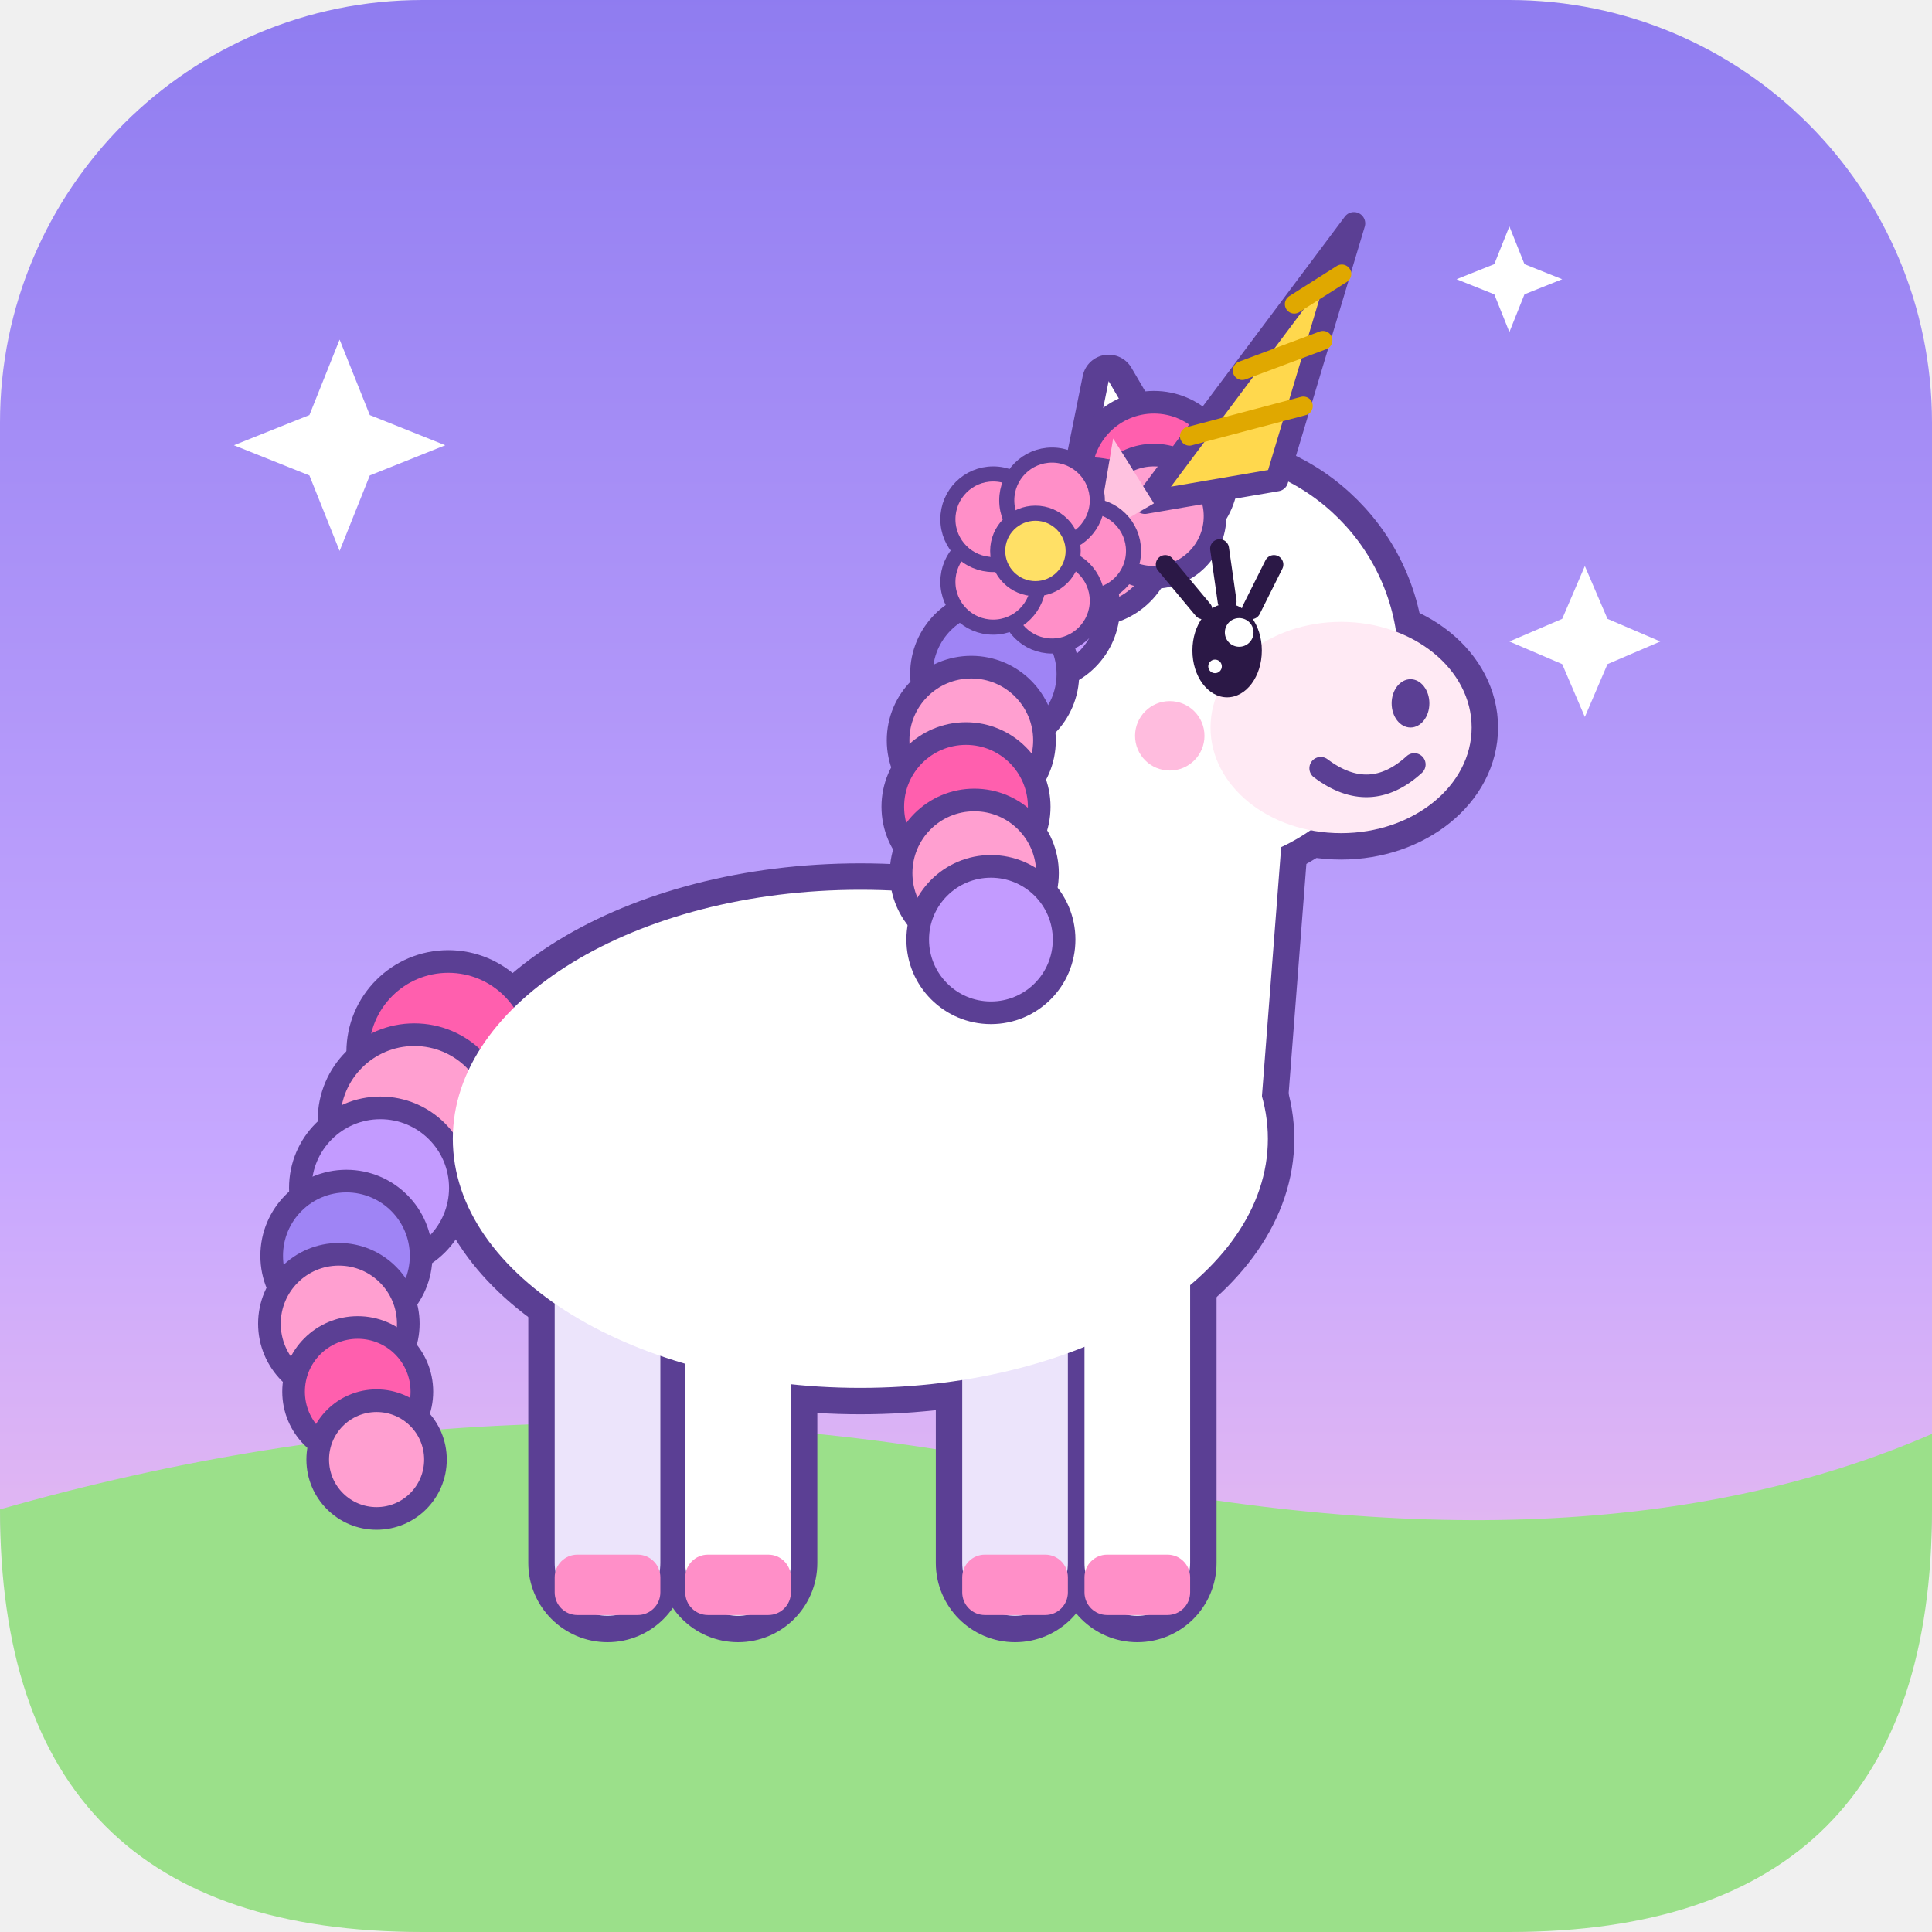
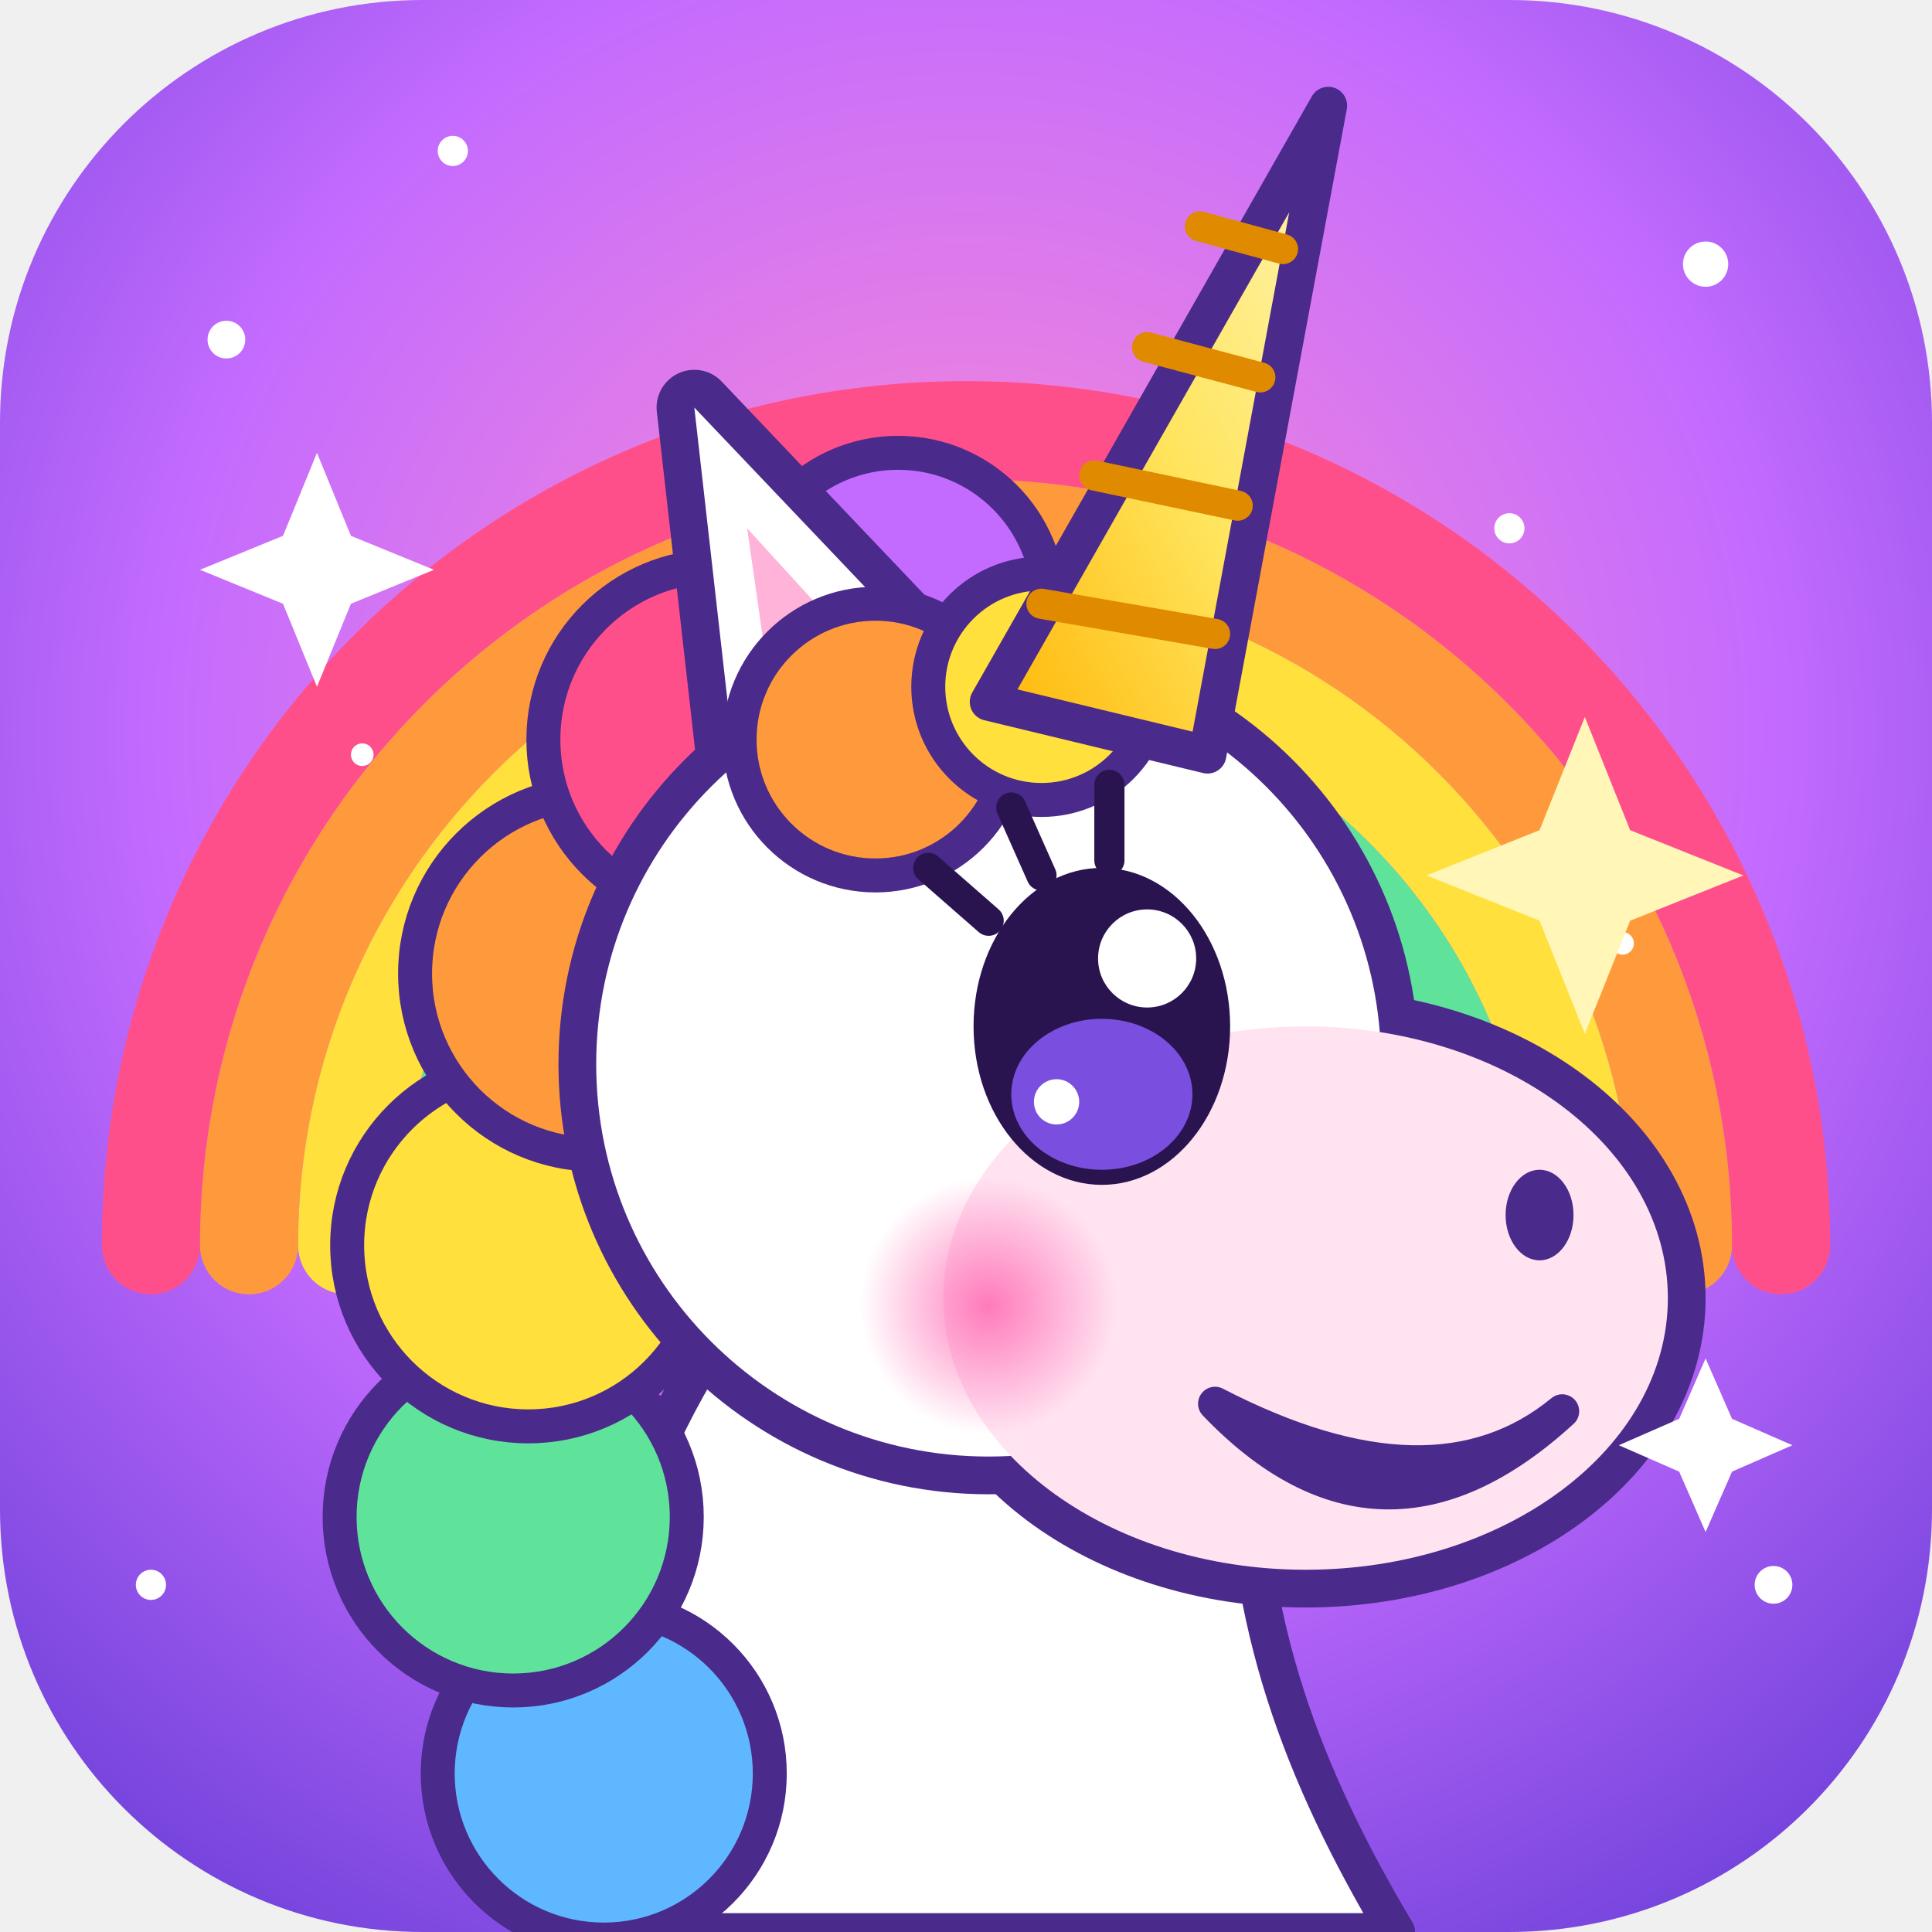
<svg xmlns="http://www.w3.org/2000/svg" viewBox="0 0 512 512">
  <defs>
-     <linearGradient id="g" x1="0" y1="0" x2="0" y2="1">
-       <stop offset="0" stop-color="#8f7cf0" />
-       <stop offset=".6" stop-color="#c7a8ff" />
-       <stop offset="1" stop-color="#ffc6e3" />
+     <radialGradient id="bg" cx="50%" cy="38%" r="75%">
+       <stop offset="0" stop-color="#ff8fd0" />
+       <stop offset=".55" stop-color="#c46bff" />
+       <stop offset="1" stop-color="#6a3fd8" />
+     </radialGradient>
+     <linearGradient id="horn" x1="0" y1="1" x2="1" y2="0">
+       <stop offset="0" stop-color="#ffb300" />
+       <stop offset=".5" stop-color="#ffe45c" />
+       <stop offset="1" stop-color="#fff6b8" />
    </linearGradient>
+     <radialGradient id="cheek" cx="50%" cy="50%" r="50%">
+       <stop offset="0" stop-color="#ff6fb5" stop-opacity=".9" />
+       <stop offset="1" stop-color="#ff6fb5" stop-opacity="0" />
+     </radialGradient>
  </defs>
-   <rect width="512" height="512" rx="112" fill="url(#g)" />
-   <path d="M0 400 Q140 360 280 390 T512 380 V400 Q512 512 400 512 H112 Q0 512 0 400 Z" fill="#9be08a" />
+   <rect width="512" height="512" rx="112" fill="url(#bg)" />
+   <g fill="none" stroke-width="26" stroke-linecap="round">
+     <path d="M40 330 A216 216 0 0 1 472 330" stroke="#ff4f8b" />
+     <path d="M66 330 A190 190 0 0 1 446 330" stroke="#ff9a3c" />
+     <path d="M92 330 A164 164 0 0 1 420 330" stroke="#ffe03c" />
+     <path d="M118 330 A138 138 0 0 1 394 330" stroke="#5fe39a" />
+     <path d="M144 330 A112 112 0 0 1 368 330" stroke="#4fb3ff" />
+   </g>
  <g fill="#fff">
-     <path d="M90 90 l8 20 20 8 -20 8 -8 20 -8 -20 -20 -8 20 -8z" />
-     <path d="M420 150 l6 14 14 6 -14 6 -6 14 -6 -14 -14 -6 14 -6z" />
-     <path d="M400 60 l4 10 10 4 -10 4 -4 10 -4 -10 -10 -4 10 -4z" />
+     <circle cx="60" cy="90" r="5" />
+     <circle cx="452" cy="70" r="6" />
+     <circle cx="470" cy="420" r="5" />
+     <circle cx="40" cy="420" r="4" />
+     <circle cx="120" cy="40" r="4" />
+     <circle cx="400" cy="140" r="4" />
+     <circle cx="96" cy="200" r="3" />
+     <circle cx="430" cy="250" r="3" />
  </g>
-   <svg x="56" y="40" width="400" height="400" viewBox="0 0 200 200">
-     <g transform="translate(100 194) scale(1) translate(-100 -194)">
-       <g stroke="#5b3f94" stroke-width="7" stroke-linejoin="round">
-         <rect x="45.5" y="135.9" width="14" height="58.2" rx="7" fill="#5b3f94" />
-         <rect x="99.5" y="135.9" width="14" height="58.2" rx="7" fill="#5b3f94" />
-         <ellipse cx="86" cy="130.9" rx="54" ry="33" fill="#5b3f94" />
-         <rect x="62.8" y="135.9" width="14" height="58.2" rx="7" fill="#5b3f94" />
-         <rect x="115.7" y="135.9" width="14" height="58.2" rx="7" fill="#5b3f94" />
-         <path d="M102.2 112.8 L115.4 70.5 L142.4 84 L138.9 129.3 Z" fill="#5b3f94" />
-         <path d="M114.1 54.3 L118.9 30.5 L128.1 46.2 Z" fill="#5b3f94" />
-         <circle cx="130.3" cy="67.8" r="27" fill="#5b3f94" />
-         <ellipse cx="149.7" cy="76.4" rx="17.3" ry="14" fill="#5b3f94" />
-       </g>
-       <circle cx="31.4" cy="119.4" r="12" fill="#ff5fae" stroke="#5b3f94" stroke-width="3" />
-       <circle cx="26.9" cy="128.4" r="11.3" fill="#ff9fd0" stroke="#5b3f94" stroke-width="3" />
-       <circle cx="22.4" cy="137.4" r="10.6" fill="#c39bff" stroke="#5b3f94" stroke-width="3" />
-       <circle cx="17.9" cy="146.4" r="9.9" fill="#9f84f5" stroke="#5b3f94" stroke-width="3" />
-       <circle cx="16.9" cy="155.4" r="9.2" fill="#ff9fd0" stroke="#5b3f94" stroke-width="3" />
-       <circle cx="19.4" cy="164.4" r="8.5" fill="#ff5fae" stroke="#5b3f94" stroke-width="3" />
-       <circle cx="21.9" cy="173.4" r="7.8" fill="#ff9fd0" stroke="#5b3f94" stroke-width="3" />
-       <rect x="45.5" y="135.9" width="14" height="58.2" rx="7" fill="#ece4fb" />
-       <rect x="99.5" y="135.9" width="14" height="58.2" rx="7" fill="#ece4fb" />
-       <ellipse cx="86" cy="130.9" rx="54" ry="33" fill="#ffffff" />
-       <rect x="62.8" y="135.9" width="14" height="58.2" rx="7" fill="#ffffff" />
-       <rect x="115.7" y="135.9" width="14" height="58.2" rx="7" fill="#ffffff" />
-       <path d="M102.2 112.8 L115.4 70.5 L142.4 84 L138.9 129.3 Z" fill="#ffffff" />
-       <path d="M114.1 54.3 L118.9 30.5 L128.1 46.2 Z" fill="#ffffff" />
-       <circle cx="130.3" cy="67.8" r="27" fill="#ffffff" />
-       <ellipse cx="149.7" cy="76.4" rx="17.3" ry="14" fill="#ffeaf4" />
-       <circle cx="124.9" cy="43" r="9.7" fill="#ff5fae" stroke="#5b3f94" stroke-width="3" />
-       <circle cx="116.5" cy="51.8" r="9.7" fill="#ff9fd0" stroke="#5b3f94" stroke-width="3" />
-       <circle cx="109.2" cy="60.5" r="9.7" fill="#c39bff" stroke="#5b3f94" stroke-width="3" />
-       <circle cx="103.8" cy="69.3" r="9.7" fill="#9f84f5" stroke="#5b3f94" stroke-width="3" />
-       <circle cx="100.7" cy="78.1" r="9.7" fill="#ff9fd0" stroke="#5b3f94" stroke-width="3" />
-       <circle cx="100" cy="86.9" r="9.7" fill="#ff5fae" stroke="#5b3f94" stroke-width="3" />
-       <circle cx="101.1" cy="95.7" r="9.7" fill="#ff9fd0" stroke="#5b3f94" stroke-width="3" />
-       <circle cx="103.3" cy="104.5" r="9.7" fill="#c39bff" stroke="#5b3f94" stroke-width="3" />
-       <rect x="62.8" y="186" width="14" height="8" rx="3" fill="#ff8fc8" />
-       <rect x="115.7" y="186" width="14" height="8" rx="3" fill="#ff8fc8" />
-       <rect x="45.5" y="186" width="14" height="8" rx="3" fill="#ff8fc8" />
-       <rect x="99.5" y="186" width="14" height="8" rx="3" fill="#ff8fc8" />
-       <circle cx="124.9" cy="48.4" r="8.1" fill="#ff9fd0" stroke="#5b3f94" stroke-width="3" />
-       <path d="M123.7 46.6 L151.4 9.6 L141.2 43.6 Z" fill="#ffd84d" stroke="#5b3f94" stroke-width="3" stroke-linejoin="round" />
-       <path d="M129.6 37.8 L144.7 33.8" stroke="#e0a800" stroke-width="2.5" stroke-linecap="round" />
-       <path d="M136.6 29.1 L147.3 25.1" stroke="#e0a800" stroke-width="2.5" stroke-linecap="round" />
-       <path d="M143.5 20.3 L149.8 16.3" stroke="#e0a800" stroke-width="2.5" stroke-linecap="round" />
-       <ellipse cx="134.6" cy="66.2" rx="4.6" ry="6.2" fill="#2b1846" />
-       <circle cx="136.2" cy="63.8" r="1.9" fill="#fff" />
-       <circle cx="133" cy="68.3" r="0.9" fill="#fff" />
-       <path d="M131.4 60.8 l-5 -6 M134.6 59.7 l-1 -7 M137.8 60.8 l3 -6" stroke="#2b1846" stroke-width="2.5" stroke-linecap="round" />
-       <circle cx="127" cy="77.5" r="4.6" fill="#ff8fc8" opacity=".6" />
-       <ellipse cx="158.9" cy="73.2" rx="2.5" ry="3.2" fill="#5b3f94" />
-       <path d="M147 81.8 Q153.5 86.7 159.4 81.3" fill="none" stroke="#5b3f94" stroke-width="3" stroke-linecap="round" />
-       <path d="M117.3 51.1 L119.5 38.1 L124.9 46.7 Z" fill="#ffc2e0" />
-       <circle cx="116.2" cy="53" r="6" fill="#ff8fc8" stroke="#5b3f94" stroke-width="2" />
-       <circle cx="111.4" cy="59.6" r="6" fill="#ff8fc8" stroke="#5b3f94" stroke-width="2" />
-       <circle cx="103.6" cy="57.1" r="6" fill="#ff8fc8" stroke="#5b3f94" stroke-width="2" />
-       <circle cx="103.6" cy="48.8" r="6" fill="#ff8fc8" stroke="#5b3f94" stroke-width="2" />
-       <circle cx="111.4" cy="46.3" r="6" fill="#ff8fc8" stroke="#5b3f94" stroke-width="2" />
-       <circle cx="109.2" cy="53" r="5" fill="#ffe066" stroke="#5b3f94" stroke-width="2" />
-     </g>
-   </svg>
+   <path d="M150 512 C150 430 170 380 200 340 L330 380 C330 430 345 470 370 512 Z" fill="#ffffff" stroke="#4a2a8a" stroke-width="10" stroke-linejoin="round" />
+   <g stroke="#4a2a8a" stroke-width="9">
+     <circle cx="160" cy="470" r="44" fill="#5fb8ff" />
+     <circle cx="136" cy="402" r="46" fill="#5fe39a" />
+     <circle cx="140" cy="330" r="48" fill="#ffe03c" />
+     <circle cx="158" cy="258" r="48" fill="#ff9a3c" />
+     <circle cx="190" cy="196" r="46" fill="#ff4f8b" />
+     <circle cx="238" cy="160" r="40" fill="#c46bff" />
+   </g>
+   <g stroke="#4a2a8a" stroke-width="20" stroke-linejoin="round">
+     <circle cx="262" cy="282" r="104" fill="#4a2a8a" />
+     <ellipse cx="346" cy="344" rx="96" ry="72" fill="#4a2a8a" />
+     <path d="M196 214 L184 108 L262 190 Z" fill="#4a2a8a" />
+   </g>
+   <path d="M196 214 L184 108 L262 190 Z" fill="#ffffff" />
+   <path d="M206 196 L198 140 L240 186 Z" fill="#ffb3d9" />
+   <circle cx="262" cy="282" r="104" fill="#ffffff" />
+   <ellipse cx="346" cy="344" rx="96" ry="72" fill="#ffe3f1" />
+   <g stroke="#4a2a8a" stroke-width="9">
+     <circle cx="232" cy="196" r="36" fill="#ff9a3c" />
+     <circle cx="276" cy="182" r="30" fill="#ffe03c" />
+   </g>
+   <path d="M262 186 L352 28 L320 200 Z" fill="url(#horn)" stroke="#4a2a8a" stroke-width="10" stroke-linejoin="round" />
+   <g stroke="#e08a00" stroke-width="8" stroke-linecap="round">
+     <path d="M276 160 L322 168" />
+     <path d="M290 126 L328 134" />
+     <path d="M304 92 L334 100" />
+     <path d="M318 60 L340 66" />
+   </g>
+   <ellipse cx="292" cy="272" rx="34" ry="42" fill="#2a1450" />
+   <ellipse cx="292" cy="290" rx="24" ry="20" fill="#7a4fe0" />
+   <circle cx="304" cy="254" r="13" fill="#fff" />
+   <circle cx="280" cy="292" r="6" fill="#fff" />
+   <g stroke="#2a1450" stroke-width="8" stroke-linecap="round">
+     <path d="M262 244 L246 230" />
+     <path d="M276 232 L268 214" />
+     <path d="M294 228 L294 208" />
+   </g>
+   <circle cx="262" cy="346" r="34" fill="url(#cheek)" />
+   <ellipse cx="408" cy="322" rx="9" ry="12" fill="#4a2a8a" />
+   <path d="M322 372 Q366 418 414 374 Q380 402 322 372 Z" fill="#ff5f9e" stroke="#4a2a8a" stroke-width="9" stroke-linejoin="round" />
+   <path d="M420 190 l12 30 30 12 -30 12 -12 30 -12 -30 -30 -12 30 -12z" fill="#fff6b8" />
+   <path d="M84 120 l9 22 22 9 -22 9 -9 22 -9 -22 -22 -9 22 -9z" fill="#fff" />
+   <path d="M452 360 l7 16 16 7 -16 7 -7 16 -7 -16 -16 -7 16 -7z" fill="#fff" />
</svg>
